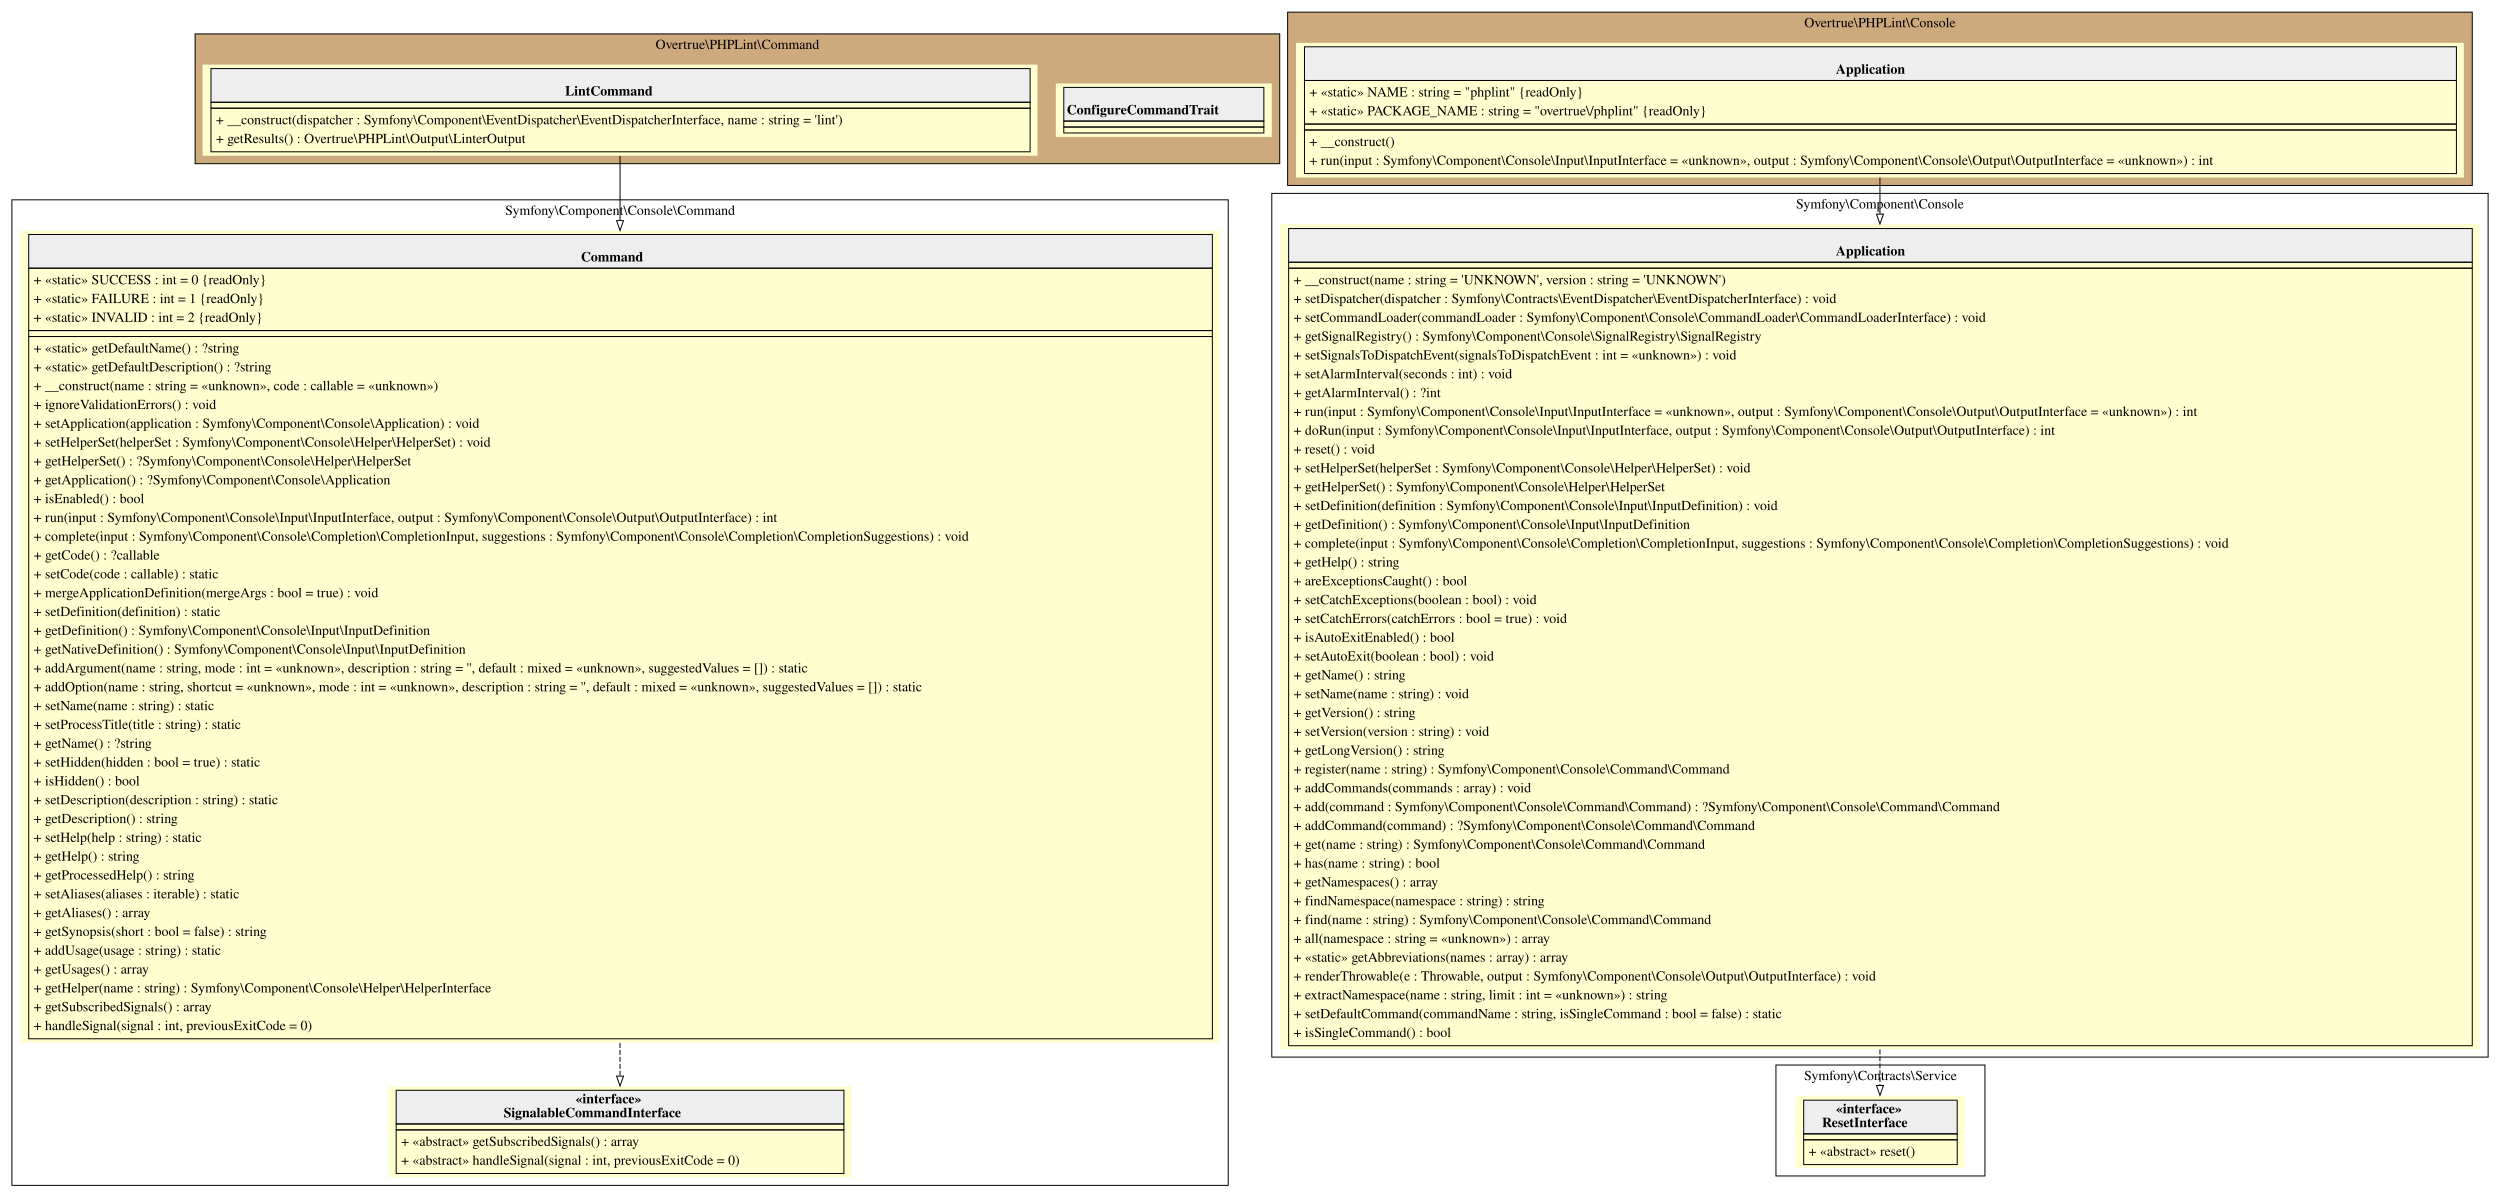
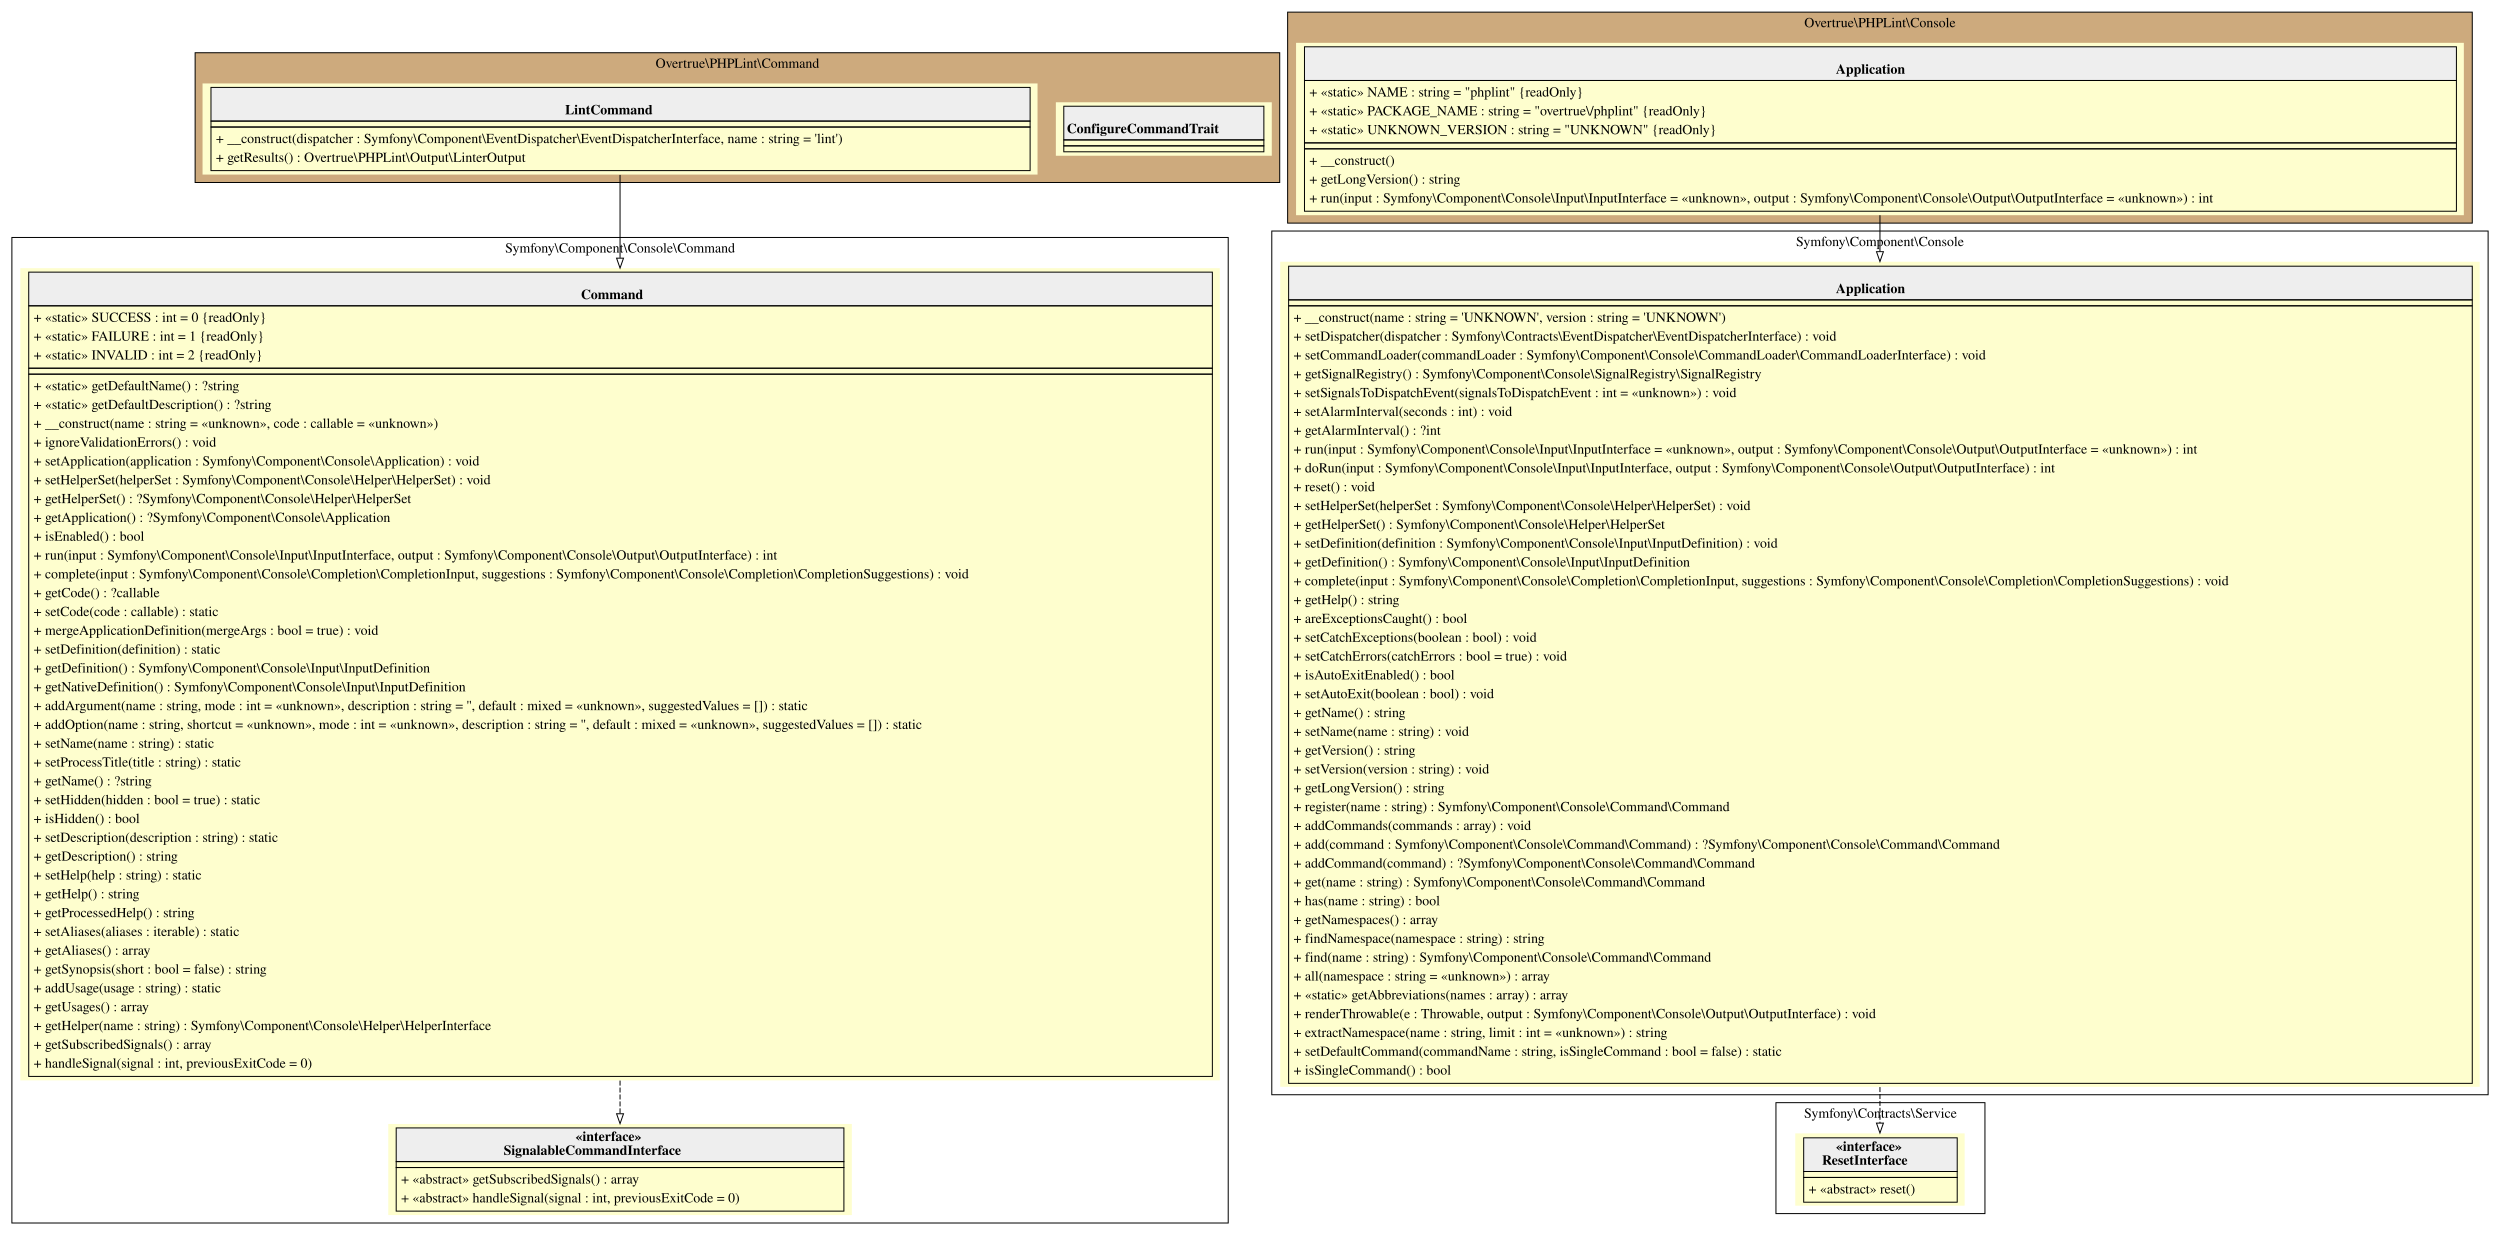
- <svg xmlns="http://www.w3.org/2000/svg" width="2524pt" height="1209pt" viewBox="0.00 0.00 2524.00 1208.50">
-   <g id="graph0" class="graph" transform="scale(1 1) rotate(0) translate(4 1204.5)">
+ <svg xmlns="http://www.w3.org/2000/svg" width="2524pt" height="1247pt" viewBox="0.00 0.00 2524.00 1246.50">
+   <g id="graph0" class="graph" transform="scale(1 1) rotate(0) translate(4 1242.5)">
    <g id="clust1" class="cluster">
-       <polygon fill="#cdaa7d" stroke="black" points="193,-1039.5 193,-1170.5 1288,-1170.5 1288,-1039.5 193,-1039.5" />
-       <text text-anchor="middle" x="740.5" y="-1155.3" font-family="Times,serif" font-size="14.00">Overtrue\PHPLint\Command</text>
+       <polygon fill="#cdaa7d" stroke="black" points="193,-1058.5 193,-1189.5 1288,-1189.5 1288,-1058.5 193,-1058.5" />
+       <text text-anchor="middle" x="740.5" y="-1174.3" font-family="Times,serif" font-size="14.00">Overtrue\PHPLint\Command</text>
    </g>
    <g id="clust2" class="cluster">
      <polygon fill="transparent" stroke="black" points="8,-8 8,-1003 1236,-1003 1236,-8 8,-8" />
      <text text-anchor="middle" x="622" y="-987.8" font-family="Times,serif" font-size="14.00">Symfony\Component\Console\Command</text>
    </g>
    <g id="clust3" class="cluster">
-       <polygon fill="#cdaa7d" stroke="black" points="1296,-1017.5 1296,-1192.5 2492,-1192.5 2492,-1017.5 1296,-1017.5" />
-       <text text-anchor="middle" x="1894" y="-1177.3" font-family="Times,serif" font-size="14.00">Overtrue\PHPLint\Console</text>
+       <polygon fill="#cdaa7d" stroke="black" points="1296,-1017.5 1296,-1230.5 2492,-1230.5 2492,-1017.5 1296,-1017.5" />
+       <text text-anchor="middle" x="1894" y="-1215.3" font-family="Times,serif" font-size="14.00">Overtrue\PHPLint\Console</text>
    </g>
    <g id="clust4" class="cluster">
      <polygon fill="transparent" stroke="black" points="1280,-137.5 1280,-1009.5 2508,-1009.5 2508,-137.5 1280,-137.5" />
      <text text-anchor="middle" x="1894" y="-994.3" font-family="Times,serif" font-size="14.00">Symfony\Component\Console</text>
    </g>
    <g id="clust5" class="cluster">
      <polygon fill="transparent" stroke="black" points="1789,-17.5 1789,-129.5 2000,-129.5 2000,-17.5 1789,-17.5" />
      <text text-anchor="middle" x="1894.5" y="-114.3" font-family="Times,serif" font-size="14.00">Symfony\Contracts\Service</text>
    </g>
    <g id="node1" class="node">
-       <polygon fill="#fefece" stroke="transparent" points="1280,-1120.5 1062,-1120.5 1062,-1066.5 1280,-1066.5 1280,-1120.5" />
-       <polygon fill="#eeeeee" stroke="transparent" points="1070,-1082.5 1070,-1116.5 1272,-1116.5 1272,-1082.5 1070,-1082.5" />
-       <polygon fill="none" stroke="black" points="1070,-1082.5 1070,-1116.5 1272,-1116.5 1272,-1082.5 1070,-1082.5" />
-       <text text-anchor="start" x="1073" y="-1089.3" font-family="Times,serif" font-weight="bold" font-size="14.00">ConfigureCommandTrait</text>
-       <polygon fill="none" stroke="black" points="1070,-1076.5 1070,-1082.5 1272,-1082.5 1272,-1076.5 1070,-1076.5" />
-       <polygon fill="none" stroke="black" points="1070,-1070.5 1070,-1076.5 1272,-1076.5 1272,-1070.5 1070,-1070.5" />
+       <polygon fill="#fefece" stroke="transparent" points="1280,-1139.5 1062,-1139.5 1062,-1085.5 1280,-1085.5 1280,-1139.5" />
+       <polygon fill="#eeeeee" stroke="transparent" points="1070,-1101.5 1070,-1135.5 1272,-1135.5 1272,-1101.5 1070,-1101.5" />
+       <polygon fill="none" stroke="black" points="1070,-1101.5 1070,-1135.5 1272,-1135.5 1272,-1101.5 1070,-1101.5" />
+       <text text-anchor="start" x="1073" y="-1108.3" font-family="Times,serif" font-weight="bold" font-size="14.00">ConfigureCommandTrait</text>
+       <polygon fill="none" stroke="black" points="1070,-1095.5 1070,-1101.5 1272,-1101.5 1272,-1095.5 1070,-1095.5" />
+       <polygon fill="none" stroke="black" points="1070,-1089.5 1070,-1095.5 1272,-1095.5 1272,-1089.5 1070,-1089.5" />
    </g>
    <g id="node2" class="node">
-       <polygon fill="#fefece" stroke="transparent" points="1043.5,-1139.5 200.5,-1139.5 200.5,-1047.5 1043.5,-1047.5 1043.5,-1139.5" />
-       <polygon fill="#eeeeee" stroke="transparent" points="209,-1101.5 209,-1135.5 1036,-1135.5 1036,-1101.5 209,-1101.5" />
-       <polygon fill="none" stroke="black" points="209,-1101.5 209,-1135.5 1036,-1135.5 1036,-1101.5 209,-1101.5" />
-       <text text-anchor="start" x="566.5" y="-1108.3" font-family="Times,serif" font-weight="bold" font-size="14.00">LintCommand</text>
-       <polygon fill="none" stroke="black" points="209,-1095.5 209,-1101.5 1036,-1101.5 1036,-1095.5 209,-1095.5" />
-       <polygon fill="none" stroke="black" points="209,-1051.5 209,-1095.5 1036,-1095.5 1036,-1051.5 209,-1051.5" />
-       <text text-anchor="start" x="214" y="-1079.3" font-family="Times,serif" font-size="14.00">+ __construct(dispatcher : Symfony\Component\EventDispatcher\EventDispatcherInterface, name : string = 'lint')</text>
-       <text text-anchor="start" x="214" y="-1060.3" font-family="Times,serif" font-size="14.00">+ getResults() : Overtrue\PHPLint\Output\LinterOutput</text>
+       <polygon fill="#fefece" stroke="transparent" points="1043.5,-1158.5 200.5,-1158.5 200.5,-1066.5 1043.5,-1066.5 1043.5,-1158.5" />
+       <polygon fill="#eeeeee" stroke="transparent" points="209,-1120.5 209,-1154.5 1036,-1154.5 1036,-1120.5 209,-1120.5" />
+       <polygon fill="none" stroke="black" points="209,-1120.5 209,-1154.5 1036,-1154.5 1036,-1120.5 209,-1120.5" />
+       <text text-anchor="start" x="566.5" y="-1127.3" font-family="Times,serif" font-weight="bold" font-size="14.00">LintCommand</text>
+       <polygon fill="none" stroke="black" points="209,-1114.5 209,-1120.5 1036,-1120.5 1036,-1114.5 209,-1114.5" />
+       <polygon fill="none" stroke="black" points="209,-1070.5 209,-1114.5 1036,-1114.5 1036,-1070.5 209,-1070.5" />
+       <text text-anchor="start" x="214" y="-1098.3" font-family="Times,serif" font-size="14.00">+ __construct(dispatcher : Symfony\Component\EventDispatcher\EventDispatcherInterface, name : string = 'lint')</text>
+       <text text-anchor="start" x="214" y="-1079.3" font-family="Times,serif" font-size="14.00">+ getResults() : Overtrue\PHPLint\Output\LinterOutput</text>
    </g>
    <g id="node3" class="node">
      <polygon fill="#fefece" stroke="transparent" points="1227.5,-972 16.5,-972 16.5,-152 1227.5,-152 1227.5,-972" />
      <polygon fill="#eeeeee" stroke="transparent" points="25,-934 25,-968 1220,-968 1220,-934 25,-934" />
      <polygon fill="none" stroke="black" points="25,-934 25,-968 1220,-968 1220,-934 25,-934" />
      <text text-anchor="start" x="582.5" y="-940.8" font-family="Times,serif" font-weight="bold" font-size="14.00">Command</text>
      <polygon fill="none" stroke="black" points="25,-871 25,-934 1220,-934 1220,-871 25,-871" />
      <text text-anchor="start" x="30" y="-917.8" font-family="Times,serif" font-size="14.00">+ «static» SUCCESS : int = 0 {readOnly}</text>
      <text text-anchor="start" x="30" y="-898.8" font-family="Times,serif" font-size="14.00">+ «static» FAILURE : int = 1 {readOnly}</text>
      <text text-anchor="start" x="30" y="-879.8" font-family="Times,serif" font-size="14.00">+ «static» INVALID : int = 2 {readOnly}</text>
      <polygon fill="none" stroke="black" points="25,-865 25,-871 1220,-871 1220,-865 25,-865" />
      <polygon fill="none" stroke="black" points="25,-156 25,-865 1220,-865 1220,-156 25,-156" />
      <text text-anchor="start" x="30" y="-848.8" font-family="Times,serif" font-size="14.00">+ «static» getDefaultName() : ?string</text>
      <text text-anchor="start" x="30" y="-829.8" font-family="Times,serif" font-size="14.00">+ «static» getDefaultDescription() : ?string</text>
      <text text-anchor="start" x="30" y="-810.8" font-family="Times,serif" font-size="14.00">+ __construct(name : string = «unknown», code : callable = «unknown»)</text>
      <text text-anchor="start" x="30" y="-791.8" font-family="Times,serif" font-size="14.00">+ ignoreValidationErrors() : void</text>
      <text text-anchor="start" x="30" y="-772.8" font-family="Times,serif" font-size="14.00">+ setApplication(application : Symfony\Component\Console\Application) : void</text>
      <text text-anchor="start" x="30" y="-753.8" font-family="Times,serif" font-size="14.00">+ setHelperSet(helperSet : Symfony\Component\Console\Helper\HelperSet) : void</text>
      <text text-anchor="start" x="30" y="-734.8" font-family="Times,serif" font-size="14.00">+ getHelperSet() : ?Symfony\Component\Console\Helper\HelperSet</text>
      <text text-anchor="start" x="30" y="-715.8" font-family="Times,serif" font-size="14.00">+ getApplication() : ?Symfony\Component\Console\Application</text>
      <text text-anchor="start" x="30" y="-696.8" font-family="Times,serif" font-size="14.00">+ isEnabled() : bool</text>
      <text text-anchor="start" x="30" y="-677.8" font-family="Times,serif" font-size="14.00">+ run(input : Symfony\Component\Console\Input\InputInterface, output : Symfony\Component\Console\Output\OutputInterface) : int</text>
      <text text-anchor="start" x="30" y="-658.8" font-family="Times,serif" font-size="14.00">+ complete(input : Symfony\Component\Console\Completion\CompletionInput, suggestions : Symfony\Component\Console\Completion\CompletionSuggestions) : void</text>
      <text text-anchor="start" x="30" y="-639.8" font-family="Times,serif" font-size="14.00">+ getCode() : ?callable</text>
      <text text-anchor="start" x="30" y="-620.8" font-family="Times,serif" font-size="14.00">+ setCode(code : callable) : static</text>
      <text text-anchor="start" x="30" y="-601.8" font-family="Times,serif" font-size="14.00">+ mergeApplicationDefinition(mergeArgs : bool = true) : void</text>
      <text text-anchor="start" x="30" y="-582.8" font-family="Times,serif" font-size="14.00">+ setDefinition(definition) : static</text>
      <text text-anchor="start" x="30" y="-563.8" font-family="Times,serif" font-size="14.00">+ getDefinition() : Symfony\Component\Console\Input\InputDefinition</text>
      <text text-anchor="start" x="30" y="-544.8" font-family="Times,serif" font-size="14.00">+ getNativeDefinition() : Symfony\Component\Console\Input\InputDefinition</text>
      <text text-anchor="start" x="30" y="-525.8" font-family="Times,serif" font-size="14.00">+ addArgument(name : string, mode : int = «unknown», description : string = '', default : mixed = «unknown», suggestedValues = []) : static</text>
      <text text-anchor="start" x="30" y="-506.8" font-family="Times,serif" font-size="14.00">+ addOption(name : string, shortcut = «unknown», mode : int = «unknown», description : string = '', default : mixed = «unknown», suggestedValues = []) : static</text>
      <text text-anchor="start" x="30" y="-487.8" font-family="Times,serif" font-size="14.00">+ setName(name : string) : static</text>
      <text text-anchor="start" x="30" y="-468.8" font-family="Times,serif" font-size="14.00">+ setProcessTitle(title : string) : static</text>
      <text text-anchor="start" x="30" y="-449.8" font-family="Times,serif" font-size="14.00">+ getName() : ?string</text>
      <text text-anchor="start" x="30" y="-430.8" font-family="Times,serif" font-size="14.00">+ setHidden(hidden : bool = true) : static</text>
      <text text-anchor="start" x="30" y="-411.8" font-family="Times,serif" font-size="14.00">+ isHidden() : bool</text>
      <text text-anchor="start" x="30" y="-392.8" font-family="Times,serif" font-size="14.00">+ setDescription(description : string) : static</text>
      <text text-anchor="start" x="30" y="-373.8" font-family="Times,serif" font-size="14.00">+ getDescription() : string</text>
      <text text-anchor="start" x="30" y="-354.8" font-family="Times,serif" font-size="14.00">+ setHelp(help : string) : static</text>
      <text text-anchor="start" x="30" y="-335.8" font-family="Times,serif" font-size="14.00">+ getHelp() : string</text>
      <text text-anchor="start" x="30" y="-316.8" font-family="Times,serif" font-size="14.00">+ getProcessedHelp() : string</text>
      <text text-anchor="start" x="30" y="-297.8" font-family="Times,serif" font-size="14.00">+ setAliases(aliases : iterable) : static</text>
      <text text-anchor="start" x="30" y="-278.8" font-family="Times,serif" font-size="14.00">+ getAliases() : array</text>
      <text text-anchor="start" x="30" y="-259.8" font-family="Times,serif" font-size="14.00">+ getSynopsis(short : bool = false) : string</text>
      <text text-anchor="start" x="30" y="-240.8" font-family="Times,serif" font-size="14.00">+ addUsage(usage : string) : static</text>
      <text text-anchor="start" x="30" y="-221.8" font-family="Times,serif" font-size="14.00">+ getUsages() : array</text>
      <text text-anchor="start" x="30" y="-202.8" font-family="Times,serif" font-size="14.00">+ getHelper(name : string) : Symfony\Component\Console\Helper\HelperInterface</text>
      <text text-anchor="start" x="30" y="-183.8" font-family="Times,serif" font-size="14.00">+ getSubscribedSignals() : array</text>
      <text text-anchor="start" x="30" y="-164.8" font-family="Times,serif" font-size="14.00">+ handleSignal(signal : int, previousExitCode = 0)</text>
    </g>
    <g id="edge2" class="edge">
-       <path fill="none" stroke="black" d="M622,-1047.36C622,-1029.53 622,-1007.27 622,-982.17" />
-       <polygon fill="none" stroke="black" points="625.5,-982.03 622,-972.03 618.5,-982.03 625.5,-982.03" />
+       <path fill="none" stroke="black" d="M622,-1066.15C622,-1044.05 622,-1015.16 622,-982.38" />
+       <polygon fill="none" stroke="black" points="625.5,-982.09 622,-972.09 618.5,-982.09 625.5,-982.09" />
    </g>
    <g id="node4" class="node">
      <polygon fill="#fefece" stroke="transparent" points="856,-108 388,-108 388,-16 856,-16 856,-108" />
      <polygon fill="#eeeeee" stroke="transparent" points="396,-70 396,-104 848,-104 848,-70 396,-70" />
      <polygon fill="none" stroke="black" points="396,-70 396,-104 848,-104 848,-70 396,-70" />
      <text text-anchor="start" x="577" y="-90.8" font-family="Times,serif" font-weight="bold" font-size="14.00">«interface»</text>
      <text text-anchor="start" x="504.5" y="-76.8" font-family="Times,serif" font-weight="bold" font-size="14.00">SignalableCommandInterface</text>
      <polygon fill="none" stroke="black" points="396,-64 396,-70 848,-70 848,-64 396,-64" />
      <polygon fill="none" stroke="black" points="396,-20 396,-64 848,-64 848,-20 396,-20" />
      <text text-anchor="start" x="401" y="-47.8" font-family="Times,serif" font-size="14.00">+ «abstract» getSubscribedSignals() : array</text>
      <text text-anchor="start" x="401" y="-28.8" font-family="Times,serif" font-size="14.00">+ «abstract» handleSignal(signal : int, previousExitCode = 0)</text>
    </g>
    <g id="edge1" class="edge">
      <path fill="none" stroke="black" stroke-dasharray="5,2" d="M622,-151.75C622,-139.68 622,-128.48 622,-118.39" />
      <polygon fill="none" stroke="black" points="625.5,-118.29 622,-108.29 618.5,-118.29 625.5,-118.29" />
    </g>
    <g id="node5" class="node">
-       <polygon fill="#fefece" stroke="transparent" points="2483.5,-1161.5 1304.5,-1161.5 1304.5,-1025.5 2483.5,-1025.5 2483.5,-1161.5" />
-       <polygon fill="#eeeeee" stroke="transparent" points="1313,-1123.5 1313,-1157.5 2476,-1157.5 2476,-1123.5 1313,-1123.5" />
-       <polygon fill="none" stroke="black" points="1313,-1123.5 1313,-1157.5 2476,-1157.5 2476,-1123.5 1313,-1123.5" />
-       <text text-anchor="start" x="1849.5" y="-1130.3" font-family="Times,serif" font-weight="bold" font-size="14.00">Application</text>
-       <polygon fill="none" stroke="black" points="1313,-1079.5 1313,-1123.5 2476,-1123.5 2476,-1079.5 1313,-1079.5" />
-       <text text-anchor="start" x="1318" y="-1107.3" font-family="Times,serif" font-size="14.00">+ «static» NAME : string = "phplint" {readOnly}</text>
-       <text text-anchor="start" x="1318" y="-1088.3" font-family="Times,serif" font-size="14.00">+ «static» PACKAGE_NAME : string = "overtrue\/phplint" {readOnly}</text>
-       <polygon fill="none" stroke="black" points="1313,-1073.5 1313,-1079.5 2476,-1079.5 2476,-1073.5 1313,-1073.5" />
-       <polygon fill="none" stroke="black" points="1313,-1029.5 1313,-1073.5 2476,-1073.5 2476,-1029.5 1313,-1029.5" />
-       <text text-anchor="start" x="1318" y="-1057.3" font-family="Times,serif" font-size="14.00">+ __construct()</text>
+       <polygon fill="#fefece" stroke="transparent" points="2483.5,-1199.5 1304.5,-1199.5 1304.5,-1025.5 2483.5,-1025.5 2483.5,-1199.5" />
+       <polygon fill="#eeeeee" stroke="transparent" points="1313,-1161.5 1313,-1195.5 2476,-1195.5 2476,-1161.5 1313,-1161.5" />
+       <polygon fill="none" stroke="black" points="1313,-1161.5 1313,-1195.5 2476,-1195.5 2476,-1161.5 1313,-1161.5" />
+       <text text-anchor="start" x="1849.5" y="-1168.3" font-family="Times,serif" font-weight="bold" font-size="14.00">Application</text>
+       <polygon fill="none" stroke="black" points="1313,-1098.5 1313,-1161.5 2476,-1161.5 2476,-1098.5 1313,-1098.5" />
+       <text text-anchor="start" x="1318" y="-1145.3" font-family="Times,serif" font-size="14.00">+ «static» NAME : string = "phplint" {readOnly}</text>
+       <text text-anchor="start" x="1318" y="-1126.3" font-family="Times,serif" font-size="14.00">+ «static» PACKAGE_NAME : string = "overtrue\/phplint" {readOnly}</text>
+       <text text-anchor="start" x="1318" y="-1107.3" font-family="Times,serif" font-size="14.00">+ «static» UNKNOWN_VERSION : string = "UNKNOWN" {readOnly}</text>
+       <polygon fill="none" stroke="black" points="1313,-1092.5 1313,-1098.5 2476,-1098.5 2476,-1092.5 1313,-1092.5" />
+       <polygon fill="none" stroke="black" points="1313,-1029.5 1313,-1092.5 2476,-1092.5 2476,-1029.5 1313,-1029.5" />
+       <text text-anchor="start" x="1318" y="-1076.3" font-family="Times,serif" font-size="14.00">+ __construct()</text>
+       <text text-anchor="start" x="1318" y="-1057.3" font-family="Times,serif" font-size="14.00">+ getLongVersion() : string</text>
      <text text-anchor="start" x="1318" y="-1038.3" font-family="Times,serif" font-size="14.00">+ run(input : Symfony\Component\Console\Input\InputInterface = «unknown», output : Symfony\Component\Console\Output\OutputInterface = «unknown») : int</text>
    </g>
    <g id="node6" class="node">
      <polygon fill="#fefece" stroke="transparent" points="2499.5,-978.5 1288.5,-978.5 1288.5,-145.5 2499.5,-145.5 2499.5,-978.5" />
      <polygon fill="#eeeeee" stroke="transparent" points="1297,-940 1297,-974 2492,-974 2492,-940 1297,-940" />
      <polygon fill="none" stroke="black" points="1297,-940 1297,-974 2492,-974 2492,-940 1297,-940" />
      <text text-anchor="start" x="1849.5" y="-946.8" font-family="Times,serif" font-weight="bold" font-size="14.00">Application</text>
      <polygon fill="none" stroke="black" points="1297,-934 1297,-940 2492,-940 2492,-934 1297,-934" />
      <polygon fill="none" stroke="black" points="1297,-149 1297,-934 2492,-934 2492,-149 1297,-149" />
      <text text-anchor="start" x="1302" y="-917.8" font-family="Times,serif" font-size="14.00">+ __construct(name : string = 'UNKNOWN', version : string = 'UNKNOWN')</text>
      <text text-anchor="start" x="1302" y="-898.8" font-family="Times,serif" font-size="14.00">+ setDispatcher(dispatcher : Symfony\Contracts\EventDispatcher\EventDispatcherInterface) : void</text>
      <text text-anchor="start" x="1302" y="-879.8" font-family="Times,serif" font-size="14.00">+ setCommandLoader(commandLoader : Symfony\Component\Console\CommandLoader\CommandLoaderInterface) : void</text>
      <text text-anchor="start" x="1302" y="-860.8" font-family="Times,serif" font-size="14.00">+ getSignalRegistry() : Symfony\Component\Console\SignalRegistry\SignalRegistry</text>
      <text text-anchor="start" x="1302" y="-841.8" font-family="Times,serif" font-size="14.00">+ setSignalsToDispatchEvent(signalsToDispatchEvent : int = «unknown») : void</text>
      <text text-anchor="start" x="1302" y="-822.8" font-family="Times,serif" font-size="14.00">+ setAlarmInterval(seconds : int) : void</text>
      <text text-anchor="start" x="1302" y="-803.8" font-family="Times,serif" font-size="14.00">+ getAlarmInterval() : ?int</text>
      <text text-anchor="start" x="1302" y="-784.8" font-family="Times,serif" font-size="14.00">+ run(input : Symfony\Component\Console\Input\InputInterface = «unknown», output : Symfony\Component\Console\Output\OutputInterface = «unknown») : int</text>
      <text text-anchor="start" x="1302" y="-765.8" font-family="Times,serif" font-size="14.00">+ doRun(input : Symfony\Component\Console\Input\InputInterface, output : Symfony\Component\Console\Output\OutputInterface) : int</text>
      <text text-anchor="start" x="1302" y="-746.8" font-family="Times,serif" font-size="14.00">+ reset() : void</text>
      <text text-anchor="start" x="1302" y="-727.8" font-family="Times,serif" font-size="14.00">+ setHelperSet(helperSet : Symfony\Component\Console\Helper\HelperSet) : void</text>
      <text text-anchor="start" x="1302" y="-708.8" font-family="Times,serif" font-size="14.00">+ getHelperSet() : Symfony\Component\Console\Helper\HelperSet</text>
      <text text-anchor="start" x="1302" y="-689.8" font-family="Times,serif" font-size="14.00">+ setDefinition(definition : Symfony\Component\Console\Input\InputDefinition) : void</text>
      <text text-anchor="start" x="1302" y="-670.8" font-family="Times,serif" font-size="14.00">+ getDefinition() : Symfony\Component\Console\Input\InputDefinition</text>
      <text text-anchor="start" x="1302" y="-651.8" font-family="Times,serif" font-size="14.00">+ complete(input : Symfony\Component\Console\Completion\CompletionInput, suggestions : Symfony\Component\Console\Completion\CompletionSuggestions) : void</text>
      <text text-anchor="start" x="1302" y="-632.8" font-family="Times,serif" font-size="14.00">+ getHelp() : string</text>
      <text text-anchor="start" x="1302" y="-613.8" font-family="Times,serif" font-size="14.00">+ areExceptionsCaught() : bool</text>
      <text text-anchor="start" x="1302" y="-594.8" font-family="Times,serif" font-size="14.00">+ setCatchExceptions(boolean : bool) : void</text>
      <text text-anchor="start" x="1302" y="-575.8" font-family="Times,serif" font-size="14.00">+ setCatchErrors(catchErrors : bool = true) : void</text>
      <text text-anchor="start" x="1302" y="-556.8" font-family="Times,serif" font-size="14.00">+ isAutoExitEnabled() : bool</text>
      <text text-anchor="start" x="1302" y="-537.8" font-family="Times,serif" font-size="14.00">+ setAutoExit(boolean : bool) : void</text>
      <text text-anchor="start" x="1302" y="-518.8" font-family="Times,serif" font-size="14.00">+ getName() : string</text>
      <text text-anchor="start" x="1302" y="-499.8" font-family="Times,serif" font-size="14.00">+ setName(name : string) : void</text>
      <text text-anchor="start" x="1302" y="-480.8" font-family="Times,serif" font-size="14.00">+ getVersion() : string</text>
      <text text-anchor="start" x="1302" y="-461.8" font-family="Times,serif" font-size="14.00">+ setVersion(version : string) : void</text>
      <text text-anchor="start" x="1302" y="-442.8" font-family="Times,serif" font-size="14.00">+ getLongVersion() : string</text>
      <text text-anchor="start" x="1302" y="-423.8" font-family="Times,serif" font-size="14.00">+ register(name : string) : Symfony\Component\Console\Command\Command</text>
      <text text-anchor="start" x="1302" y="-404.8" font-family="Times,serif" font-size="14.00">+ addCommands(commands : array) : void</text>
      <text text-anchor="start" x="1302" y="-385.8" font-family="Times,serif" font-size="14.00">+ add(command : Symfony\Component\Console\Command\Command) : ?Symfony\Component\Console\Command\Command</text>
      <text text-anchor="start" x="1302" y="-366.8" font-family="Times,serif" font-size="14.00">+ addCommand(command) : ?Symfony\Component\Console\Command\Command</text>
      <text text-anchor="start" x="1302" y="-347.8" font-family="Times,serif" font-size="14.00">+ get(name : string) : Symfony\Component\Console\Command\Command</text>
      <text text-anchor="start" x="1302" y="-328.8" font-family="Times,serif" font-size="14.00">+ has(name : string) : bool</text>
      <text text-anchor="start" x="1302" y="-309.8" font-family="Times,serif" font-size="14.00">+ getNamespaces() : array</text>
      <text text-anchor="start" x="1302" y="-290.8" font-family="Times,serif" font-size="14.00">+ findNamespace(namespace : string) : string</text>
      <text text-anchor="start" x="1302" y="-271.8" font-family="Times,serif" font-size="14.00">+ find(name : string) : Symfony\Component\Console\Command\Command</text>
      <text text-anchor="start" x="1302" y="-252.8" font-family="Times,serif" font-size="14.00">+ all(namespace : string = «unknown») : array</text>
      <text text-anchor="start" x="1302" y="-233.8" font-family="Times,serif" font-size="14.00">+ «static» getAbbreviations(names : array) : array</text>
      <text text-anchor="start" x="1302" y="-214.8" font-family="Times,serif" font-size="14.00">+ renderThrowable(e : Throwable, output : Symfony\Component\Console\Output\OutputInterface) : void</text>
      <text text-anchor="start" x="1302" y="-195.8" font-family="Times,serif" font-size="14.00">+ extractNamespace(name : string, limit : int = «unknown») : string</text>
      <text text-anchor="start" x="1302" y="-176.8" font-family="Times,serif" font-size="14.00">+ setDefaultCommand(commandName : string, isSingleCommand : bool = false) : static</text>
      <text text-anchor="start" x="1302" y="-157.8" font-family="Times,serif" font-size="14.00">+ isSingleCommand() : bool</text>
    </g>
    <g id="edge4" class="edge">
-       <path fill="none" stroke="black" d="M1894,-1025.44C1894,-1014.24 1894,-1001.94 1894,-988.79" />
-       <polygon fill="none" stroke="black" points="1897.5,-988.58 1894,-978.58 1890.5,-988.58 1897.5,-988.58" />
+       <path fill="none" stroke="black" d="M1894,-1025.5C1894,-1014.02 1894,-1001.7 1894,-988.72" />
+       <polygon fill="none" stroke="black" points="1897.5,-988.67 1894,-978.67 1890.5,-988.67 1897.5,-988.67" />
    </g>
    <g id="node7" class="node">
      <polygon fill="#fefece" stroke="transparent" points="1979.5,-98.5 1808.5,-98.5 1808.5,-25.5 1979.5,-25.5 1979.5,-98.5" />
      <polygon fill="#eeeeee" stroke="transparent" points="1817,-60 1817,-94 1972,-94 1972,-60 1817,-60" />
      <polygon fill="none" stroke="black" points="1817,-60 1817,-94 1972,-94 1972,-60 1817,-60" />
      <text text-anchor="start" x="1849.5" y="-80.8" font-family="Times,serif" font-weight="bold" font-size="14.00">«interface»</text>
      <text text-anchor="start" x="1835.5" y="-66.8" font-family="Times,serif" font-weight="bold" font-size="14.00">ResetInterface</text>
      <polygon fill="none" stroke="black" points="1817,-54 1817,-60 1972,-60 1972,-54 1817,-54" />
      <polygon fill="none" stroke="black" points="1817,-29 1817,-54 1972,-54 1972,-29 1817,-29" />
      <text text-anchor="start" x="1822" y="-37.8" font-family="Times,serif" font-size="14.00">+ «abstract» reset()</text>
    </g>
    <g id="edge3" class="edge">
      <path fill="none" stroke="black" stroke-dasharray="5,2" d="M1894,-145.23C1894,-131.85 1894,-119.65 1894,-108.99" />
      <polygon fill="none" stroke="black" points="1897.5,-108.85 1894,-98.85 1890.5,-108.85 1897.5,-108.85" />
    </g>
  </g>
</svg>
